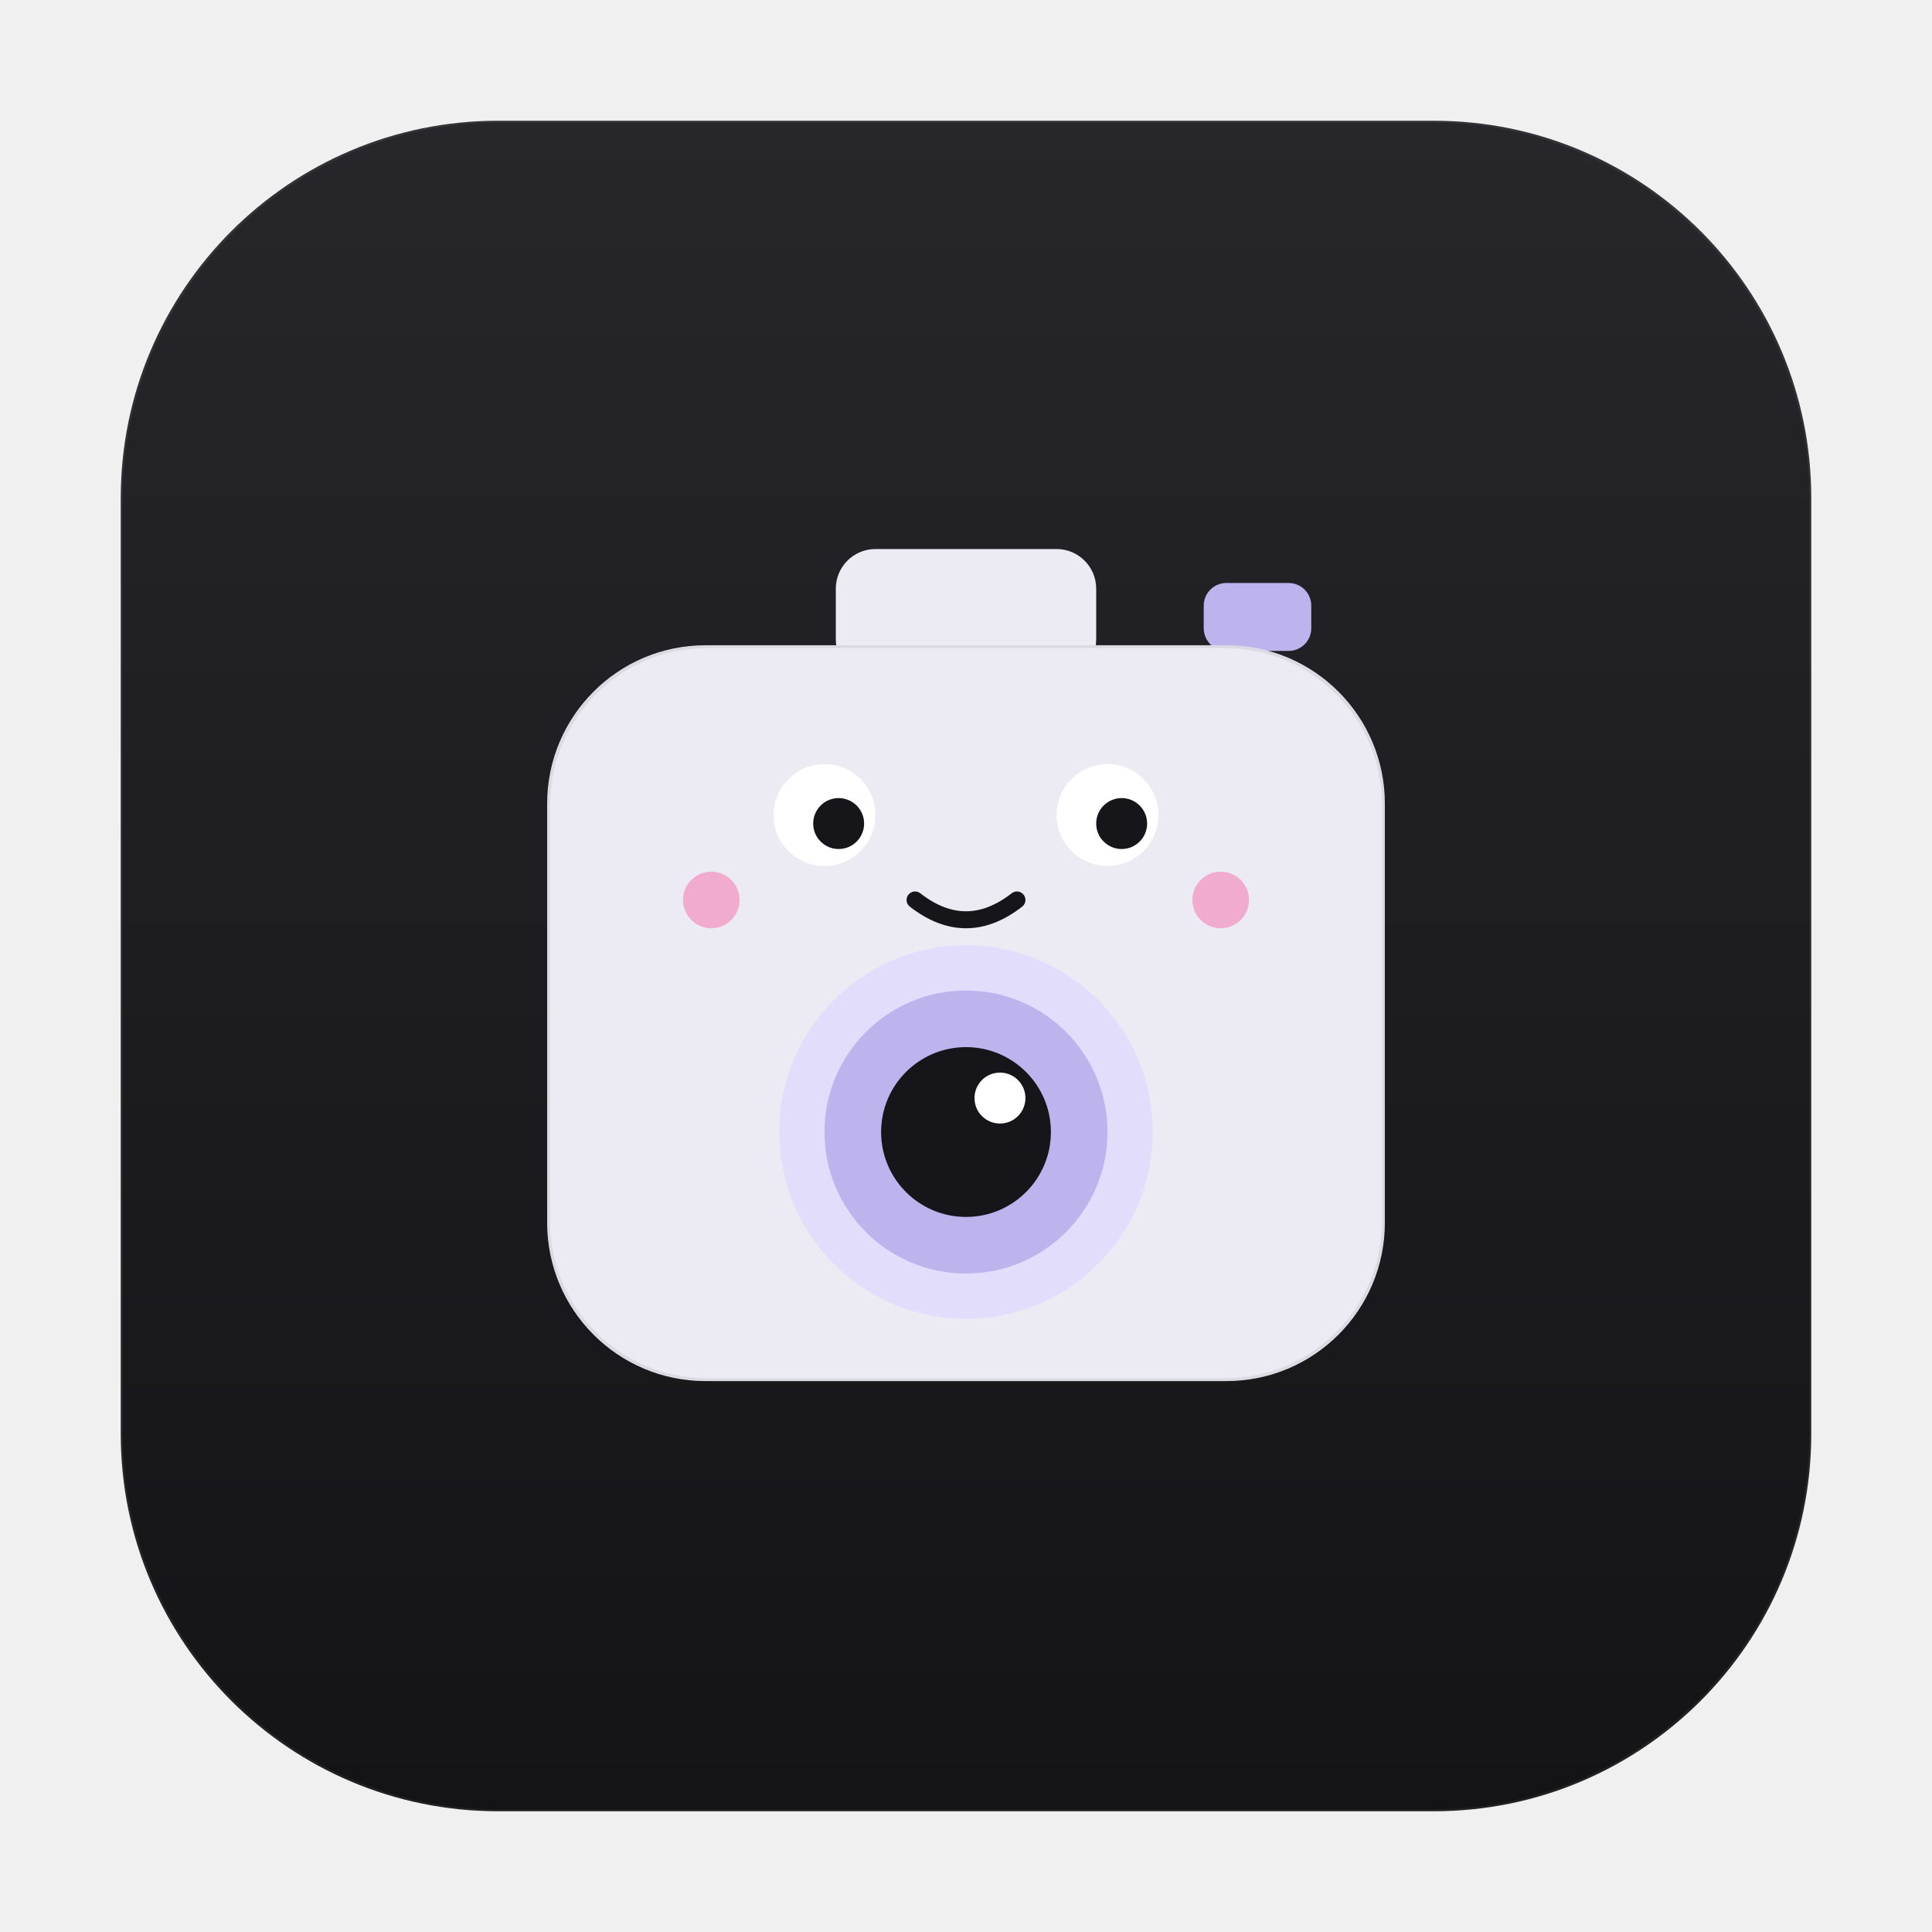
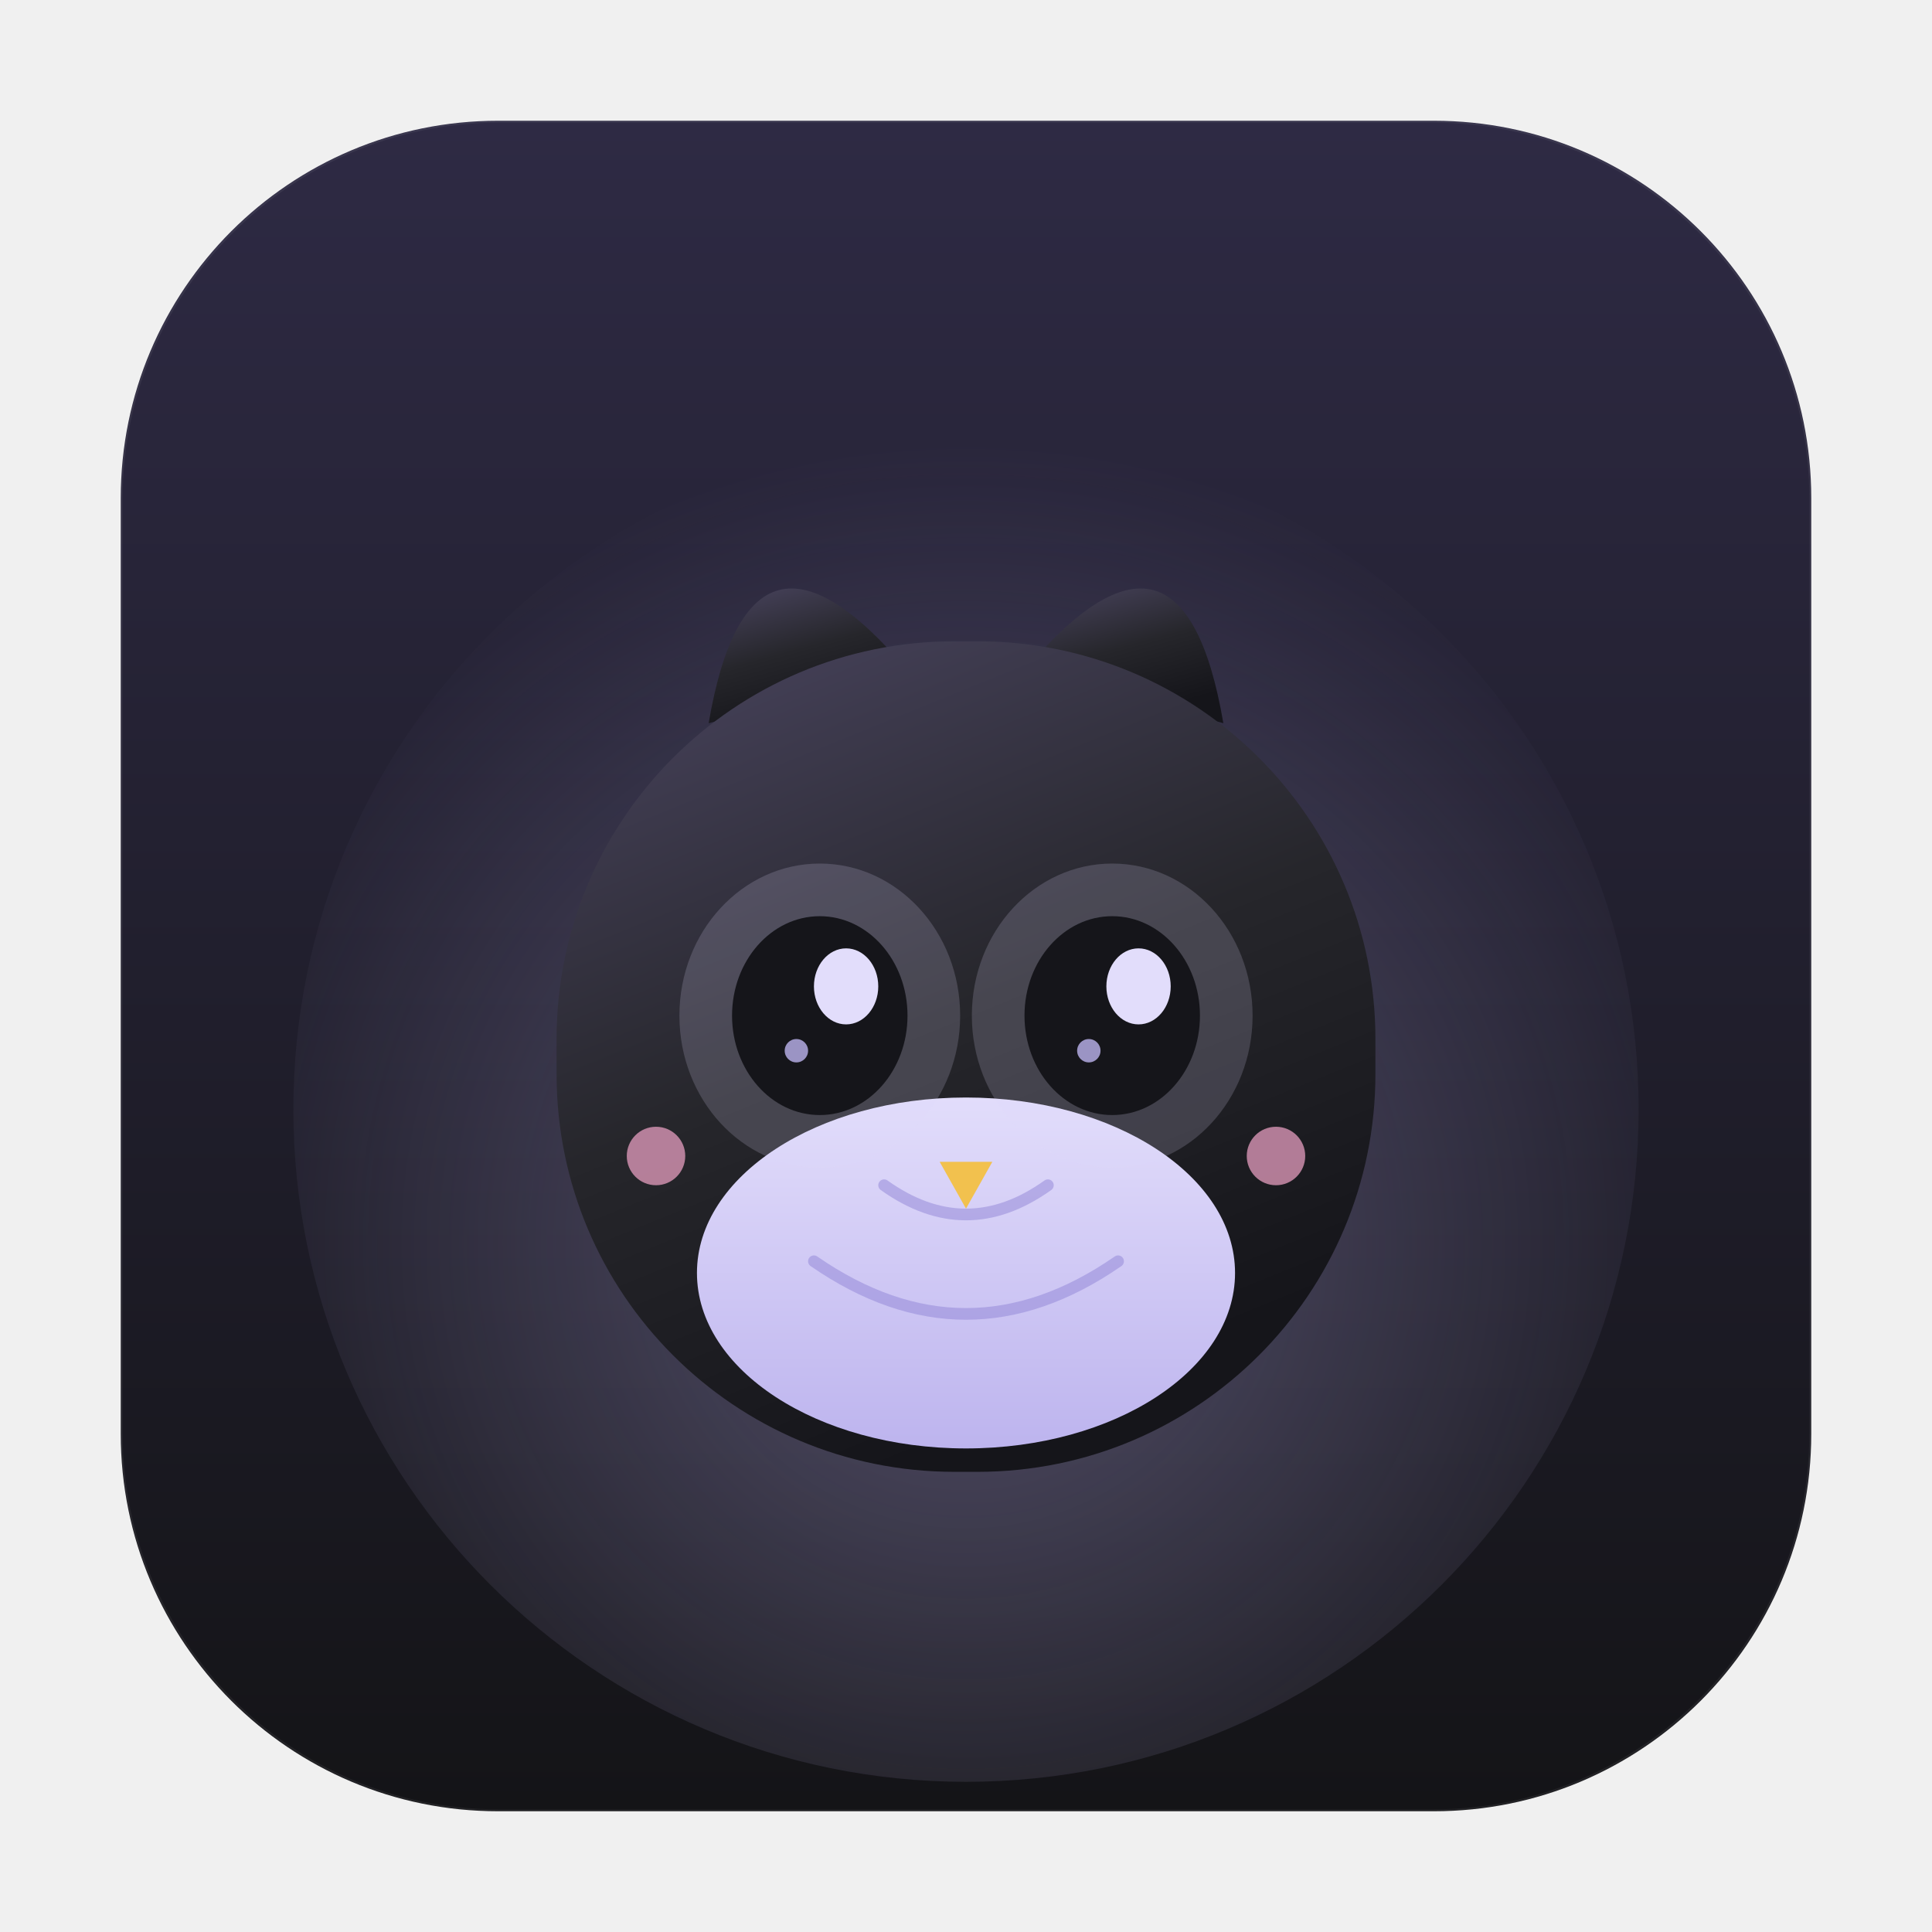
<svg xmlns="http://www.w3.org/2000/svg" viewBox="0 0 1024 1024" width="1024" height="1024">
  <defs>
-     <linearGradient id="g" x1="0" y1="0" x2="0" y2="1">
-       <stop offset="0" stop-color="#26262B" />
+     <linearGradient id="body" x1="0" y1="0" x2="0.4" y2="1">
+       <stop offset="0" stop-color="#4A4560" />
+       <stop offset="0.55" stop-color="#26262B" />
+       <stop offset="1" stop-color="#15151A" />
+     </linearGradient>
+     <linearGradient id="belly" x1="0" y1="0" x2="0" y2="1">
+       <stop offset="0" stop-color="#E2DDFB" />
+       <stop offset="1" stop-color="#BDB4EE" />
+     </linearGradient>
+     <linearGradient id="wing" x1="0" y1="0" x2="1" y2="1">
+       <stop offset="0" stop-color="#BDB4EE" />
+       <stop offset="1" stop-color="#8F84D6" />
+     </linearGradient>
+     <radialGradient id="glow" cx="0.5" cy="0.6" r="0.6">
+       <stop offset="0" stop-color="#BDB4EE" stop-opacity="0.35" />
+       <stop offset="1" stop-color="#BDB4EE" stop-opacity="0" />
+     </radialGradient>
+     <linearGradient id="tile" x1="0" y1="0" x2="0" y2="1">
+       <stop offset="0" stop-color="#2E2A44" />
      <stop offset="1" stop-color="#141417" />
    </linearGradient>
  </defs>
-   <rect x="64" y="64" width="896" height="896" rx="200" fill="url(#g)" />
+   <rect x="64" y="64" width="896" height="896" rx="200" fill="url(#tile)" />
  <rect x="64.5" y="64.5" width="895" height="895" rx="200" fill="none" stroke="#fff" stroke-opacity="0.06" />
-   <g transform="translate(512 528) scale(1.5) translate(-256 -270)">
-     <rect x="210" y="112" width="92" height="46" rx="14" fill="#ECEBF3" />
-     <rect x="340" y="124" width="38" height="24" rx="8" fill="#BDB4EE" />
-     <rect x="108" y="146" width="296" height="260" rx="56" fill="#ECEBF3" />
-     <rect x="108.5" y="146.5" width="295" height="259" rx="56" fill="none" stroke="#15151A" stroke-opacity="0.08" />
-     <circle cx="206" cy="206" r="18" fill="#FFFFFF" />
-     <circle cx="306" cy="206" r="18" fill="#FFFFFF" />
-     <circle cx="211" cy="209" r="9" fill="#15151A" />
-     <circle cx="311" cy="209" r="9" fill="#15151A" />
-     <circle cx="166" cy="236" r="10" fill="#F2A6C9" fill-opacity="0.9" />
-     <circle cx="346" cy="236" r="10" fill="#F2A6C9" fill-opacity="0.9" />
-     <path d="M238 236 Q256 250 274 236" fill="none" stroke="#15151A" stroke-width="6" stroke-linecap="round" />
-     <circle cx="256" cy="318" r="66" fill="#E2DDFB" />
-     <circle cx="256" cy="318" r="50" fill="#BDB4EE" />
-     <circle cx="256" cy="318" r="30" fill="#15151A" />
-     <circle cx="268" cy="306" r="9" fill="#FFFFFF" />
+   <g transform="translate(512 560) scale(1.55) translate(-256 -282)">
+     <circle cx="256" cy="300" r="230" fill="url(#glow)" />
+     <path d="M168 168 Q182 86 236 150 Z" fill="url(#body)" />
+     <path d="M344 168 Q330 86 276 150 Z" fill="url(#body)" />
+     <rect x="116" y="140" width="280" height="284" rx="136" fill="url(#body)" />
+     <ellipse cx="256" cy="356" rx="92" ry="60" fill="url(#belly)" />
+     <path d="M204 352 Q256 388 308 352" fill="none" stroke="#8F84D6" stroke-width="4" stroke-linecap="round" opacity="0.5" />
+     <path d="M228 326 Q256 346 284 326" fill="none" stroke="#8F84D6" stroke-width="4" stroke-linecap="round" opacity="0.5" />
+     <ellipse cx="206" cy="268" rx="48" ry="52" fill="#E2DDFB" fill-opacity="0.18" />
+     <ellipse cx="306" cy="268" rx="48" ry="52" fill="#E2DDFB" fill-opacity="0.18" />
+     <ellipse cx="206" cy="268" rx="30" ry="34" fill="#15151A" />
+     <ellipse cx="215" cy="258" rx="11" ry="13" fill="#E2DDFB" />
+     <circle cx="198" cy="280" r="4" fill="#BDB4EE" fill-opacity="0.8" />
+     <ellipse cx="306" cy="268" rx="30" ry="34" fill="#15151A" />
+     <ellipse cx="315" cy="258" rx="11" ry="13" fill="#E2DDFB" />
+     <circle cx="298" cy="280" r="4" fill="#BDB4EE" fill-opacity="0.8" />
+     <path d="M247 318 L265 318 L256 334 Z" fill="#F2C14E" />
+     <circle cx="150" cy="316" r="10" fill="#F2A6C9" fill-opacity="0.7" />
+     <circle cx="362" cy="316" r="10" fill="#F2A6C9" fill-opacity="0.7" />
  </g>
</svg>
